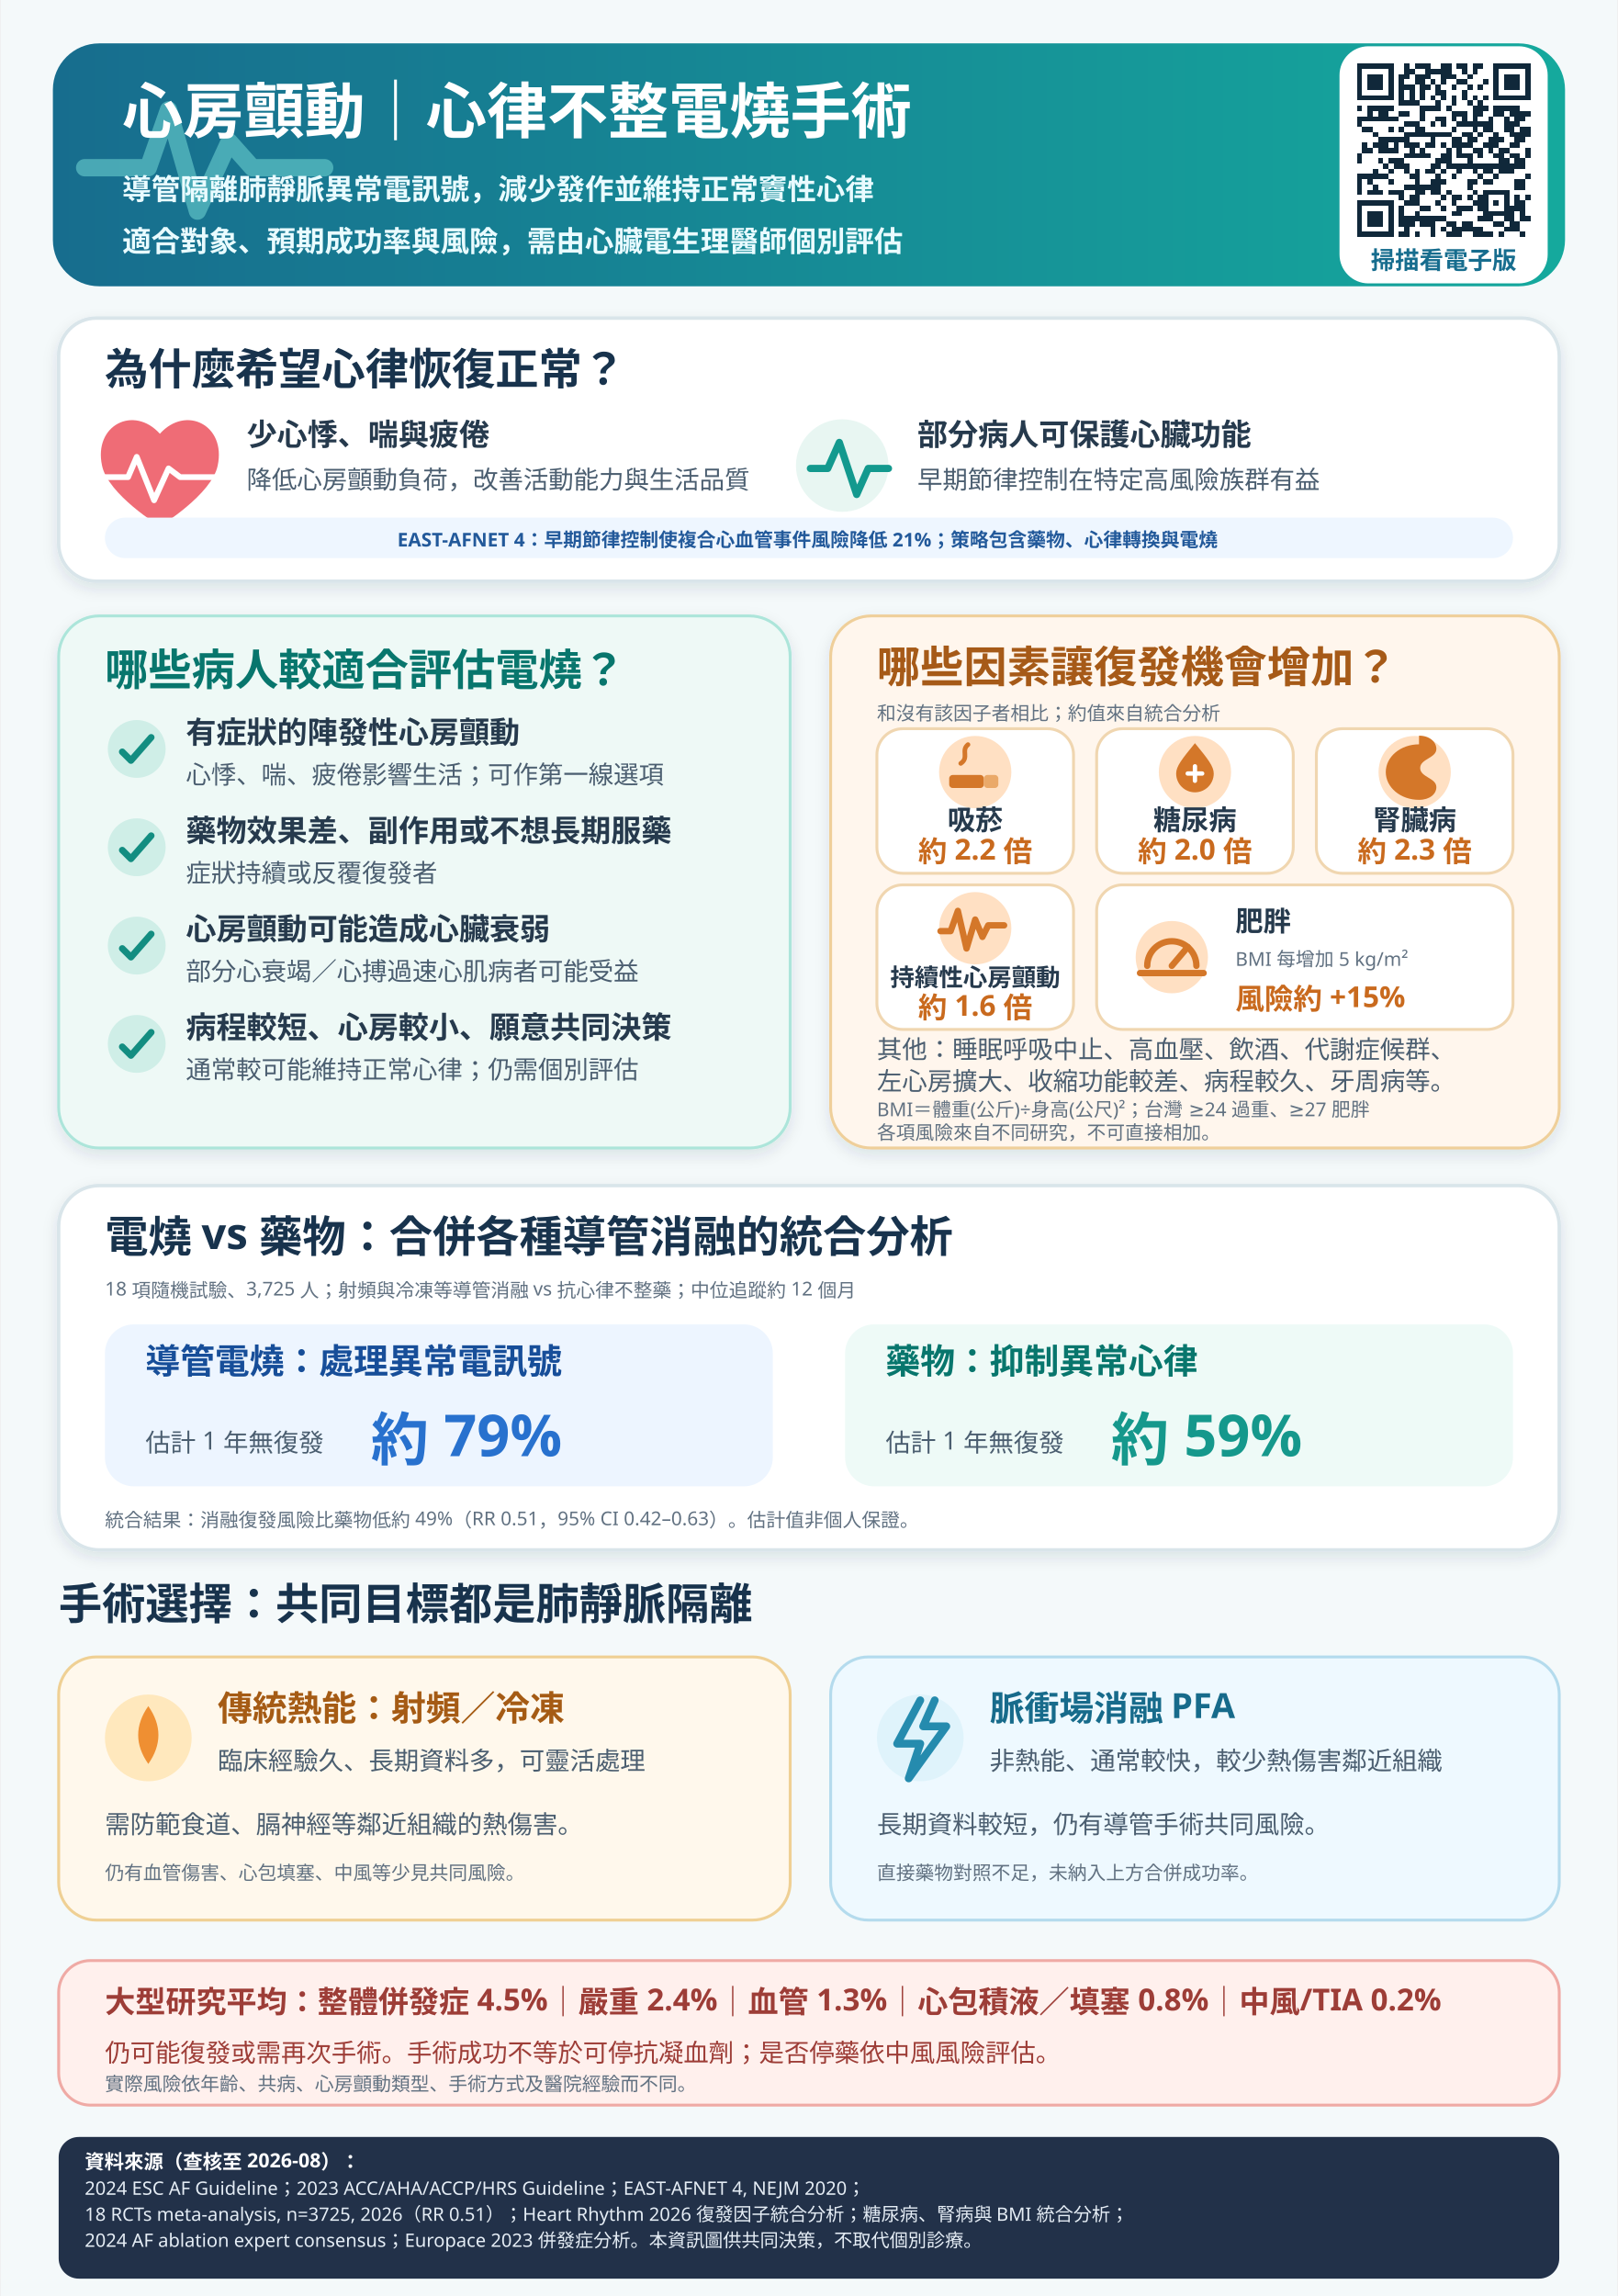
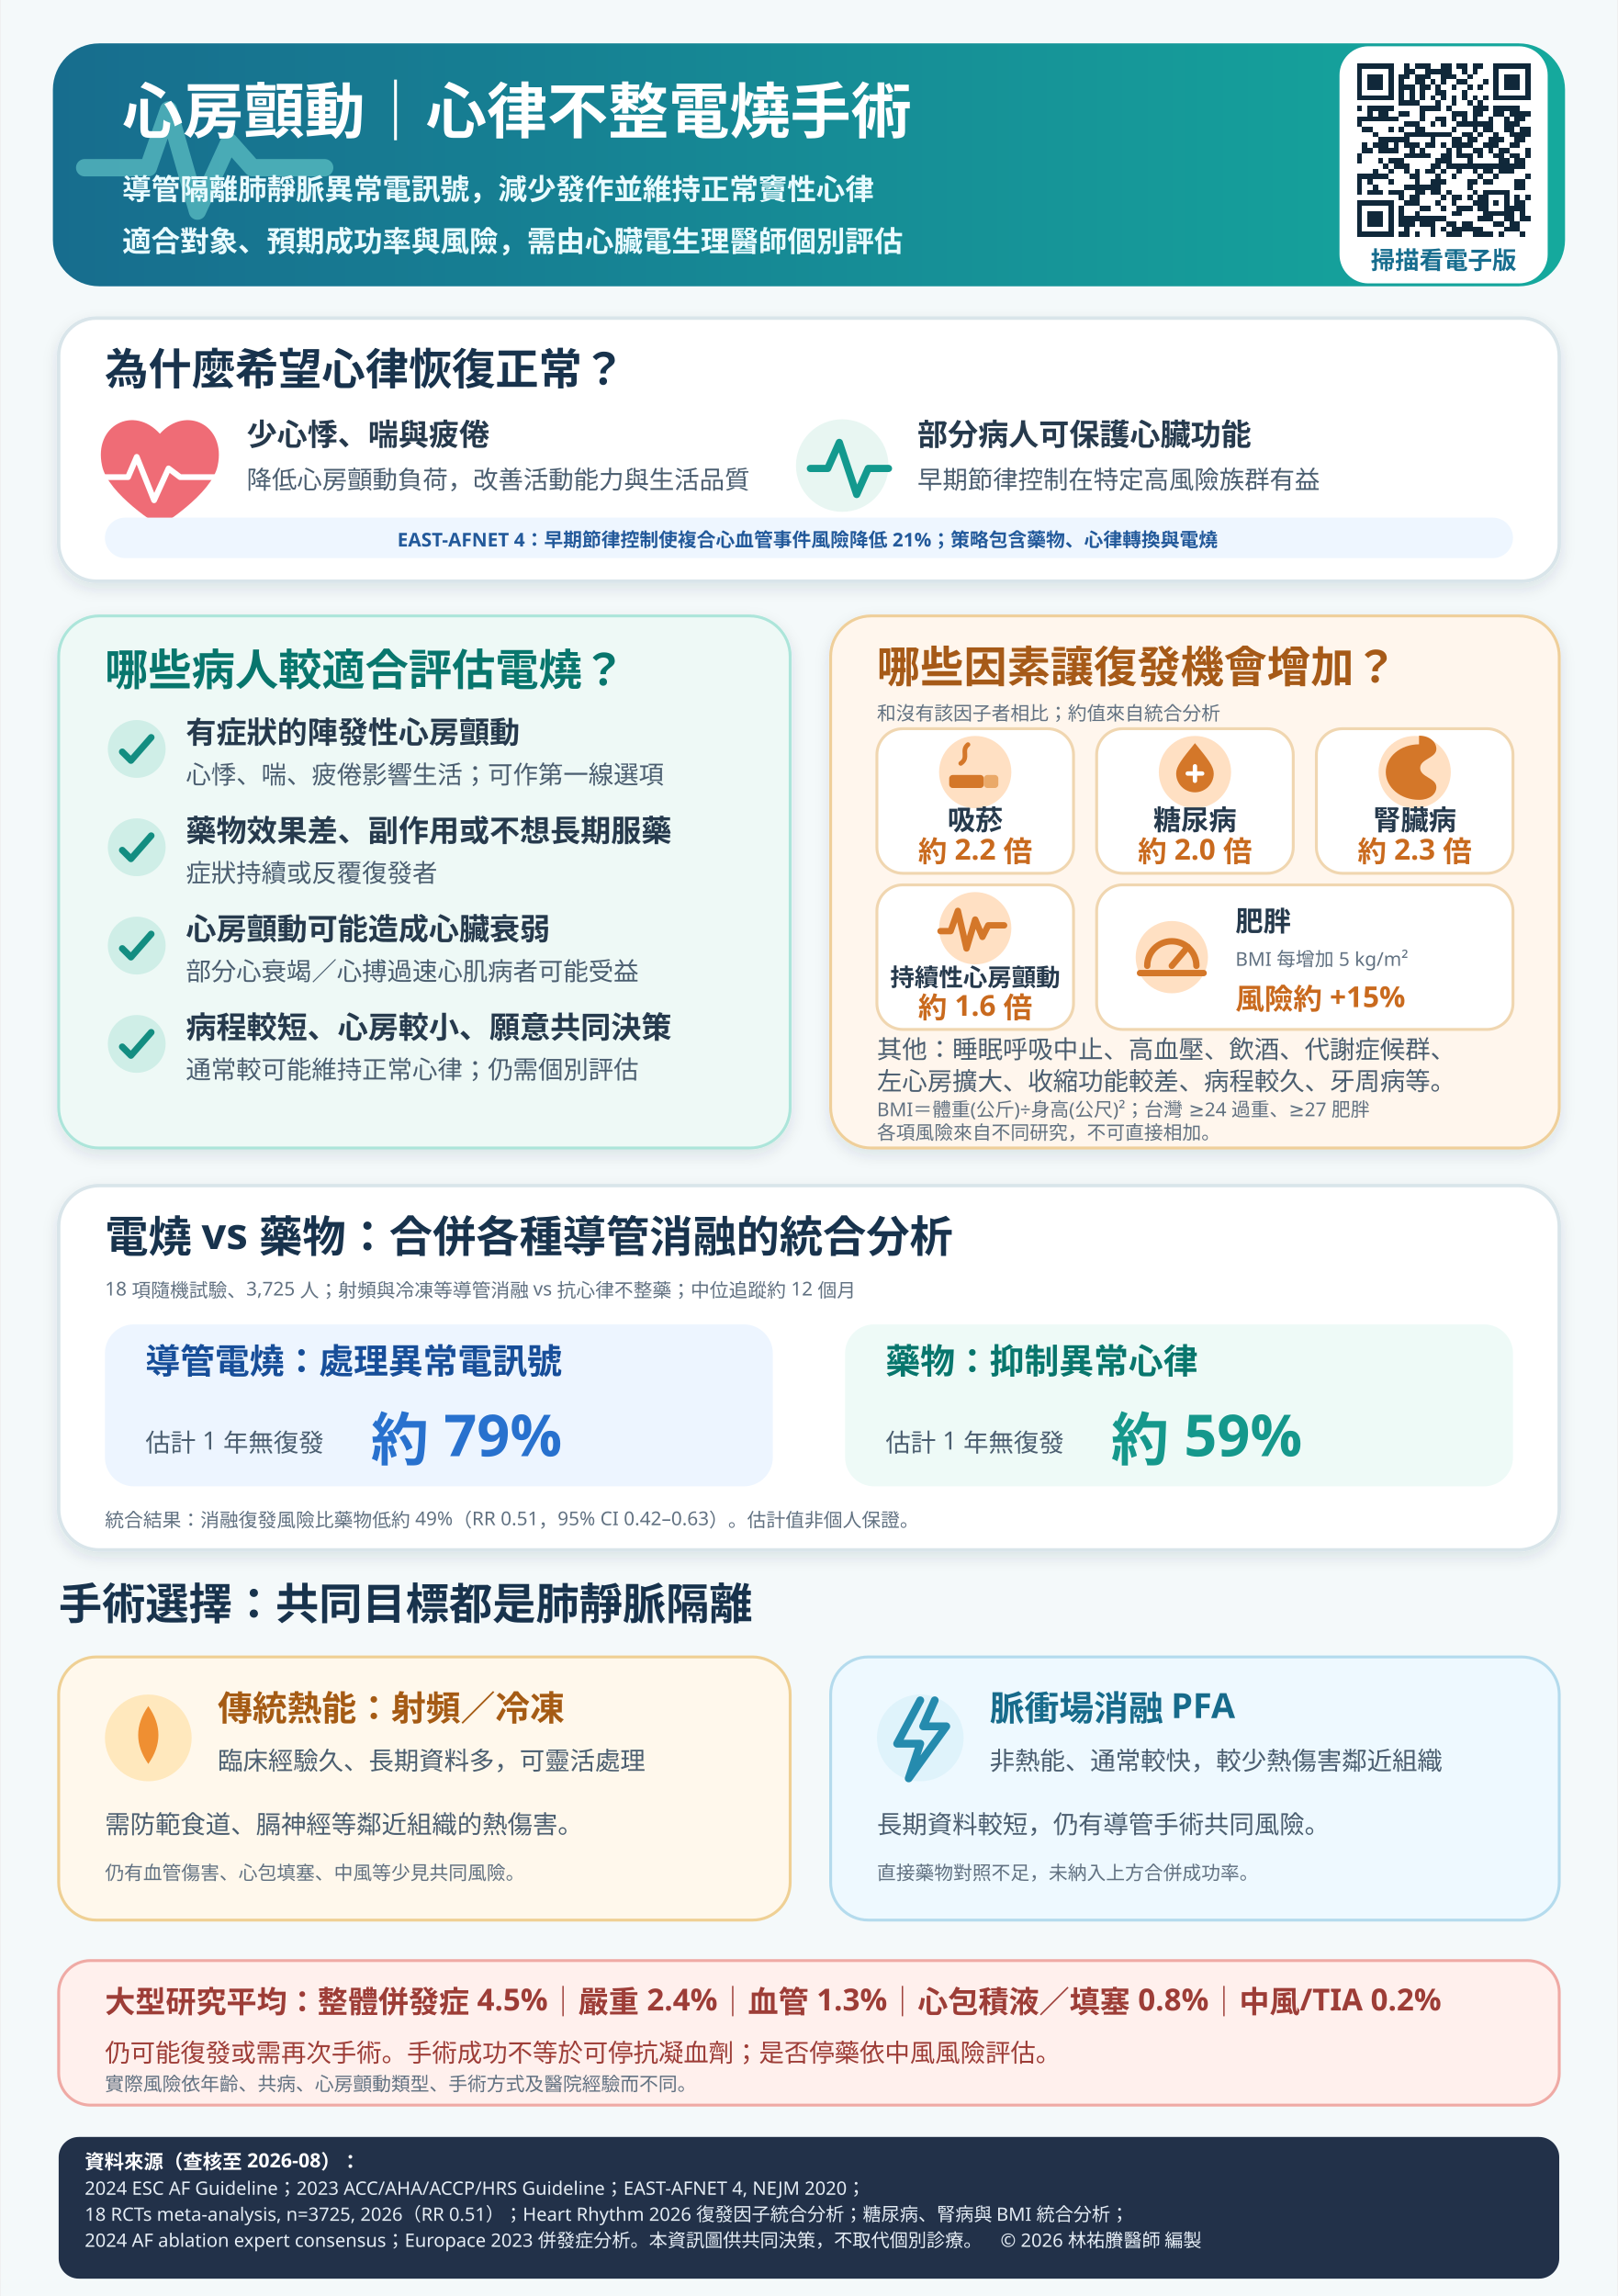
<svg xmlns="http://www.w3.org/2000/svg" width="148mm" height="210mm" viewBox="0 0 559 794">
  <defs>
    <style>.t{font:700 21px 'Microsoft JhengHei','Noto Sans TC',sans-serif;fill:white}.st{font:600 10px 'Microsoft JhengHei','Noto Sans TC',sans-serif;fill:#e9fbff}.h{font:700 15px 'Microsoft JhengHei','Noto Sans TC',sans-serif;fill:#18334d}.hh{font:700 12px 'Microsoft JhengHei','Noto Sans TC',sans-serif}.b{font:700 10.5px 'Microsoft JhengHei','Noto Sans TC',sans-serif;fill:#263a4d}.s{font:500 8.7px 'Microsoft JhengHei','Noto Sans TC',sans-serif;fill:#4b5e70}.xs{font:500 6.6px 'Microsoft JhengHei','Noto Sans TC',sans-serif;fill:#617181}.num{font:700 20px 'Microsoft JhengHei','Noto Sans TC',sans-serif}.ib{font:700 9.6px 'Microsoft JhengHei','Noto Sans TC',sans-serif;fill:#263a4d}.iv{font:700 10px 'Microsoft JhengHei','Noto Sans TC',sans-serif;fill:#c96a1e}.line{stroke-linecap:round;stroke-linejoin:round}.card{fill:#fff;stroke:#d9e5ea;stroke-width:1.2}</style>
    <linearGradient id="g" x1="0" x2="1">
      <stop stop-color="#176d8e" />
      <stop offset="1" stop-color="#15a99d" />
    </linearGradient>
    <filter id="sh">
      <feDropShadow dx="0" dy="2" stdDeviation="2.5" flood-color="#18334d" flood-opacity=".11" />
    </filter>
  </defs>
  <rect width="559" height="794" fill="#f4f9fa" />
  <rect x="18" y="15" width="523" height="84" rx="16" fill="url(#g)" />
  <path d="M29 58h22l7-20 10 35 11-24 8 9h25" fill="none" stroke="#7ce2db" stroke-width="6" opacity=".5" class="line" />
  <text x="42" y="46" class="t">心房顫動｜心律不整電燒手術</text>
  <text x="42" y="69" class="st">導管隔離肺靜脈異常電訊號，減少發作並維持正常竇性心律</text>
  <text x="42" y="87" class="st">適合對象、預期成功率與風險，需由心臟電生理醫師個別評估</text>
  <rect x="20" y="110" width="519" height="91" rx="13" class="card" filter="url(#sh)" />
  <text x="36" y="133" class="h">為什麼希望心律恢復正常？</text>
  <g transform="translate(37 144)">
    <path d="M18 6C9-4-5 3-2 17c2 10 20 21 20 21s18-11 20-21C41 3 27-4 18 6z" fill="#ef6c76" />
    <path d="M-1 21h8l3-7 6 15 5-11 4 3h14" fill="none" stroke="#fff" stroke-width="2" class="line" />
    <text x="48" y="10" class="b">少心悸、喘與疲倦</text>
    <text x="48" y="25" class="s">降低心房顫動負荷，改善活動能力與生活品質</text>
  </g>
  <g transform="translate(273 144)">
    <circle cx="18" cy="17" r="16" fill="#e8f6f2" />
    <path d="M7 18h6l4-9 6 18 4-9h7" fill="none" stroke="#13998e" stroke-width="2.5" class="line" />
    <text x="44" y="10" class="b">部分病人可保護心臟功能</text>
    <text x="44" y="25" class="s">早期節律控制在特定高風險族群有益</text>
  </g>
  <rect x="36" y="179" width="487" height="14" rx="7" fill="#eef6ff" />
  <text x="279" y="189" text-anchor="middle" class="xs" style="font-weight:700;fill:#22599a">EAST-AFNET 4：早期節律控制使複合心血管事件風險降低 21%；策略包含藥物、心律轉換與電燒</text>
  <rect x="20" y="213" width="253" height="184" rx="14" fill="#eef9f6" stroke="#ace5da" filter="url(#sh)" />
  <text x="36" y="237" class="h" style="fill:#08766d">哪些病人較適合評估電燒？</text>
  <g transform="translate(37 249)">
    <circle cx="10" cy="10" r="10" fill="#cfeee7" />
    <path d="M5 11l3 3 7-8" fill="none" stroke="#138d81" stroke-width="2.3" class="line" />
    <text x="27" y="8" class="b">有症狀的陣發性心房顫動</text>
    <text x="27" y="22" class="s">心悸、喘、疲倦影響生活；可作第一線選項</text>
  </g>
  <g transform="translate(37 283)">
    <circle cx="10" cy="10" r="10" fill="#cfeee7" />
    <path d="M5 11l3 3 7-8" fill="none" stroke="#138d81" stroke-width="2.3" class="line" />
    <text x="27" y="8" class="b">藥物效果差、副作用或不想長期服藥</text>
    <text x="27" y="22" class="s">症狀持續或反覆復發者</text>
  </g>
  <g transform="translate(37 317)">
    <circle cx="10" cy="10" r="10" fill="#cfeee7" />
    <path d="M5 11l3 3 7-8" fill="none" stroke="#138d81" stroke-width="2.3" class="line" />
    <text x="27" y="8" class="b">心房顫動可能造成心臟衰弱</text>
    <text x="27" y="22" class="s">部分心衰竭／心搏過速心肌病者可能受益</text>
  </g>
  <g transform="translate(37 351)">
    <circle cx="10" cy="10" r="10" fill="#cfeee7" />
    <path d="M5 11l3 3 7-8" fill="none" stroke="#138d81" stroke-width="2.3" class="line" />
    <text x="27" y="8" class="b">病程較短、心房較小、願意共同決策</text>
    <text x="27" y="22" class="s">通常較可能維持正常心律；仍需個別評估</text>
  </g>
  <rect x="287" y="213" width="252" height="184" rx="14" fill="#fff6ed" stroke="#efcf9a" filter="url(#sh)" />
  <text x="303" y="236" class="h" style="fill:#a65a18">哪些因素讓復發機會增加？</text>
  <text x="303" y="249" class="xs">和沒有該因子者相比；約值來自統合分析</text>
  <g transform="translate(303 252)">
    <rect width="68" height="50" rx="9" fill="#fff" stroke="#f0d6b0" />
    <circle cx="34" cy="15" r="12.5" fill="#ffe0c3" />
    <rect x="25" y="16" width="12" height="4.5" rx="1.2" fill="#d47729" />
    <rect x="37" y="16" width="5" height="4.5" rx="1.2" fill="#eaa969" />
    <path d="M29 12c3-2 0-4.5 2.5-6.5" fill="none" stroke="#d47729" stroke-width="1.6" class="line" />
    <text x="34" y="35" text-anchor="middle" class="ib">吸菸</text>
    <text x="34" y="46" text-anchor="middle" class="iv">約 2.2 倍</text>
  </g>
  <g transform="translate(379 252)">
    <rect width="68" height="50" rx="9" fill="#fff" stroke="#f0d6b0" />
    <circle cx="34" cy="15" r="12.5" fill="#ffe0c3" />
    <path d="M34 5c4.5 5.5 6.5 8 6.5 10.5a6.5 6.5 0 0 1-13 0C27.5 13 29.5 10.5 34 5z" fill="#d47729" />
    <path d="M31.5 15.5h5M34 13v5" stroke="#fff" stroke-width="1.5" class="line" />
    <text x="34" y="35" text-anchor="middle" class="ib">糖尿病</text>
    <text x="34" y="46" text-anchor="middle" class="iv">約 2.0 倍</text>
  </g>
  <g transform="translate(455 252)">
    <rect width="68" height="50" rx="9" fill="#fff" stroke="#f0d6b0" />
    <circle cx="34" cy="15" r="12.5" fill="#ffe0c3" />
    <path d="M35.5 5.4c-6.4 0-11.5 4.3-11.5 9.6s5.1 9.6 11.5 9.6c3.7 0 6-2 6-4.4 0-3.2-5.6-3.4-5.6-6.6 0-3.2 5.6-3.4 5.6-6.6 0-2.4-2.3-4.6-6-4.6z" fill="#d47729" />
    <text x="34" y="35" text-anchor="middle" class="ib">腎臟病</text>
    <text x="34" y="46" text-anchor="middle" class="iv">約 2.3 倍</text>
  </g>
  <g transform="translate(303 306)">
    <rect width="68" height="50" rx="9" fill="#fff" stroke="#f0d6b0" />
    <circle cx="34" cy="15" r="12.5" fill="#ffe0c3" />
    <path d="M22 16h3.5l2.5-7 3 13 3-10 2.5 6 2-4h5.5" fill="none" stroke="#d47729" stroke-width="2.2" class="line" />
    <text x="34" y="35" text-anchor="middle" class="ib" style="font-size:8.4px">持續性心房顫動</text>
    <text x="34" y="46" text-anchor="middle" class="iv">約 1.6 倍</text>
  </g>
  <g transform="translate(379 306)">
    <rect width="144" height="50" rx="9" fill="#fff" stroke="#f0d6b0" />
    <circle cx="26" cy="25" r="12.5" fill="#ffe0c3" />
    <path d="M17.5 28a8.5 8.5 0 0 1 17 0" fill="none" stroke="#d47729" stroke-width="2.2" class="line" />
    <path d="M26 28l5.5-6.5" fill="none" stroke="#d47729" stroke-width="2.2" class="line" />
    <path d="M15 30.5h22" fill="none" stroke="#d47729" stroke-width="2.2" class="line" />
    <text x="48" y="16" class="ib">肥胖</text>
    <text x="48" y="28" class="xs">BMI 每增加 5 kg/m²</text>
    <text x="48" y="43" class="iv">風險約 +15%</text>
  </g>
  <text x="303" y="366" class="s">其他：睡眠呼吸中止、高血壓、飲酒、代謝症候群、</text>
  <text x="303" y="377" class="s">左心房擴大、收縮功能較差、病程較久、牙周病等。</text>
  <text x="303" y="386" class="xs">BMI＝體重(公斤)÷身高(公尺)²；台灣 ≥24 過重、≥27 肥胖</text>
  <text x="303" y="394" class="xs">各項風險來自不同研究，不可直接相加。</text>
  <rect x="20" y="410" width="519" height="126" rx="14" class="card" filter="url(#sh)" />
  <text x="36" y="433" class="h">電燒 vs 藥物：合併各種導管消融的統合分析</text>
  <text x="36" y="448" class="xs">18 項隨機試驗、3,725 人；射頻與冷凍等導管消融 vs 抗心律不整藥；中位追蹤約 12 個月</text>
  <rect x="36" y="458" width="231" height="56" rx="10" fill="#edf5ff" />
  <rect x="292" y="458" width="231" height="56" rx="10" fill="#eefaf7" />
  <text x="50" y="475" class="hh" style="fill:#174e99">導管電燒：處理異常電訊號</text>
  <text x="50" y="502" class="s">估計 1 年無復發</text>
  <text x="128" y="505" class="num" style="fill:#2871ce">約 79%</text>
  <text x="306" y="475" class="hh" style="fill:#08766d">藥物：抑制異常心律</text>
  <text x="306" y="502" class="s">估計 1 年無復發</text>
  <text x="384" y="505" class="num" style="fill:#15988c">約 59%</text>
  <text x="36" y="528" class="xs">統合結果：消融復發風險比藥物低約 49%（RR 0.51，95% CI 0.42–0.63）。估計值非個人保證。</text>
  <text x="20" y="560" class="h">手術選擇：共同目標都是肺靜脈隔離</text>
  <rect x="20" y="573" width="253" height="91" rx="13" fill="#fff8ec" stroke="#efd094" />
  <g transform="translate(35 585)">
    <circle cx="16" cy="16" r="15" fill="#ffe8bd" />
    <path d="M16 5q-7 10 0 20q7-10 0-20z" fill="#ef8f32" />
    <text x="40" y="10" class="hh" style="fill:#a55b14">傳統熱能：射頻／冷凍</text>
    <text x="40" y="27" class="s">臨床經驗久、長期資料多，可靈活處理</text>
  </g>
  <text x="36" y="634" class="s">需防範食道、膈神經等鄰近組織的熱傷害。</text>
  <text x="36" y="650" class="xs">仍有血管傷害、心包填塞、中風等少見共同風險。</text>
  <rect x="287" y="573" width="252" height="91" rx="13" fill="#eef9ff" stroke="#b4dbed" />
  <g transform="translate(302 585)">
    <circle cx="16" cy="16" r="15" fill="#dff3fb" />
    <path d="M16 3L8 18h8l-4 12 13-18h-8l4-9" fill="none" stroke="#258bae" stroke-width="2.7" class="line" />
    <text x="40" y="10" class="hh" style="fill:#176b8b">脈衝場消融 PFA</text>
    <text x="40" y="27" class="s">非熱能、通常較快，較少熱傷害鄰近組織</text>
  </g>
  <text x="303" y="634" class="s">長期資料較短，仍有導管手術共同風險。</text>
  <text x="303" y="650" class="xs">直接藥物對照不足，未納入上方合併成功率。</text>
  <rect x="20" y="678" width="519" height="50" rx="11" fill="#fff0ed" stroke="#efaaa5" />
  <text x="36" y="696" class="b" style="fill:#9d3d37">大型研究平均：整體併發症 4.5%｜嚴重 2.4%｜血管 1.3%｜心包積液／填塞 0.8%｜中風/TIA 0.2%</text>
  <text x="36" y="713" class="s" style="fill:#9d3d37">仍可能復發或需再次手術。手術成功不等於可停抗凝血劑；是否停藥依中風風險評估。</text>
  <text x="36" y="723" class="xs">實際風險依年齡、共病、心房顫動類型、手術方式及醫院經驗而不同。</text>
  <rect x="20" y="739" width="519" height="49" rx="7" fill="#223149" />
  <text x="29" y="750" style="font:700 6.8px 'Microsoft JhengHei',sans-serif;fill:#fff">資料來源（查核至 2026-08）：</text>
  <text x="29" y="759" style="font:500 6.4px 'Microsoft JhengHei',sans-serif;fill:#e5edf5">2024 ESC AF Guideline；2023 ACC/AHA/ACCP/HRS Guideline；EAST-AFNET 4, NEJM 2020；</text>
  <text x="29" y="768" style="font:500 6.4px 'Microsoft JhengHei',sans-serif;fill:#e5edf5">18 RCTs meta-analysis, n=3725, 2026（RR 0.51）；Heart Rhythm 2026 復發因子統合分析；糖尿病、腎病與 BMI 統合分析；</text>
-   <text x="29" y="777" style="font:500 6.4px 'Microsoft JhengHei',sans-serif;fill:#e5edf5">2024 AF ablation expert consensus；Europace 2023 併發症分析。本資訊圖供共同決策，不取代個別診療。</text>
+   <text x="29" y="777" style="font:500 6.4px 'Microsoft JhengHei',sans-serif;fill:#e5edf5">2024 AF ablation expert consensus；Europace 2023 併發症分析。本資訊圖供共同決策，不取代個別診療。　© 2026 林祐賸醫師 編製</text>
  <g id="qr">
    <rect x="463" y="16" width="72" height="82" rx="10" fill="#fff" stroke="none" />
    <g transform="translate(469 22) scale(1.818182)" shape-rendering="crispEdges">
      <path d="M0 0h7v1h-7zM9 0h1v1h-1zM11 0h3v1h-3zM16 0h2v1h-2zM19 0h2v1h-2zM22 0h2v1h-2zM26 0h7v1h-7zM0 1h1v1h-1zM6 1h1v1h-1zM9 1h2v1h-2zM13 1h5v1h-5zM20 1h1v1h-1zM22 1h1v1h-1zM26 1h1v1h-1zM32 1h1v1h-1zM0 2h1v1h-1zM2 2h3v1h-3zM6 2h1v1h-1zM8 2h2v1h-2zM11 2h3v1h-3zM16 2h3v1h-3zM21 2h1v1h-1zM26 2h1v1h-1zM28 2h3v1h-3zM32 2h1v1h-1zM0 3h1v1h-1zM2 3h3v1h-3zM6 3h1v1h-1zM8 3h1v1h-1zM11 3h2v1h-2zM14 3h1v1h-1zM16 3h1v1h-1zM19 3h2v1h-2zM24 3h1v1h-1zM26 3h1v1h-1zM28 3h3v1h-3zM32 3h1v1h-1zM0 4h1v1h-1zM2 4h3v1h-3zM6 4h1v1h-1zM8 4h3v1h-3zM12 4h2v1h-2zM15 4h1v1h-1zM18 4h1v1h-1zM21 4h1v1h-1zM23 4h1v1h-1zM26 4h1v1h-1zM28 4h3v1h-3zM32 4h1v1h-1zM0 5h1v1h-1zM6 5h1v1h-1zM8 5h1v1h-1zM10 5h1v1h-1zM12 5h1v1h-1zM15 5h2v1h-2zM20 5h1v1h-1zM26 5h1v1h-1zM32 5h1v1h-1zM0 6h7v1h-7zM8 6h1v1h-1zM10 6h1v1h-1zM12 6h1v1h-1zM14 6h1v1h-1zM16 6h1v1h-1zM18 6h1v1h-1zM20 6h1v1h-1zM22 6h1v1h-1zM24 6h1v1h-1zM26 6h7v1h-7zM8 7h4v1h-4zM15 7h1v1h-1zM18 7h1v1h-1zM21 7h1v1h-1zM23 7h1v1h-1zM0 8h1v1h-1zM2 8h5v1h-5zM12 8h4v1h-4zM17 8h1v1h-1zM22 8h3v1h-3zM26 8h5v1h-5zM2 9h1v1h-1zM4 9h2v1h-2zM8 9h2v1h-2zM12 9h1v1h-1zM18 9h3v1h-3zM22 9h2v1h-2zM26 9h2v1h-2zM29 9h4v1h-4zM0 10h8v1h-8zM12 10h1v1h-1zM15 10h2v1h-2zM18 10h1v1h-1zM20 10h1v1h-1zM22 10h1v1h-1zM25 10h1v1h-1zM28 10h1v1h-1zM30 10h2v1h-2zM0 11h1v1h-1zM9 11h3v1h-3zM14 11h1v1h-1zM16 11h1v1h-1zM19 11h7v1h-7zM28 11h3v1h-3zM1 12h2v1h-2zM6 12h1v1h-1zM8 12h1v1h-1zM11 12h2v1h-2zM18 12h1v1h-1zM22 12h1v1h-1zM24 12h2v1h-2zM28 12h2v1h-2zM31 12h2v1h-2zM3 13h1v1h-1zM9 13h9v1h-9zM20 13h2v1h-2zM23 13h1v1h-1zM26 13h1v1h-1zM29 13h4v1h-4zM4 14h6v1h-6zM14 14h1v1h-1zM18 14h2v1h-2zM21 14h2v1h-2zM25 14h3v1h-3zM30 14h2v1h-2zM1 15h1v1h-1zM3 15h3v1h-3zM7 15h1v1h-1zM9 15h3v1h-3zM13 15h2v1h-2zM16 15h1v1h-1zM18 15h4v1h-4zM24 15h3v1h-3zM29 15h2v1h-2zM1 16h2v1h-2zM4 16h4v1h-4zM10 16h1v1h-1zM12 16h1v1h-1zM17 16h1v1h-1zM19 16h1v1h-1zM22 16h2v1h-2zM25 16h1v1h-1zM27 16h2v1h-2zM32 16h1v1h-1zM0 17h1v1h-1zM9 17h5v1h-5zM16 17h2v1h-2zM19 17h3v1h-3zM23 17h1v1h-1zM26 17h2v1h-2zM29 17h2v1h-2zM32 17h1v1h-1zM0 18h1v1h-1zM4 18h1v1h-1zM6 18h3v1h-3zM15 18h3v1h-3zM21 18h1v1h-1zM27 18h2v1h-2zM30 18h2v1h-2zM5 19h1v1h-1zM7 19h3v1h-3zM14 19h2v1h-2zM17 19h15v1h-15zM3 20h1v1h-1zM6 20h1v1h-1zM9 20h1v1h-1zM11 20h1v1h-1zM13 20h2v1h-2zM16 20h1v1h-1zM19 20h1v1h-1zM22 20h1v1h-1zM24 20h2v1h-2zM27 20h3v1h-3zM0 21h6v1h-6zM10 21h2v1h-2zM15 21h1v1h-1zM18 21h1v1h-1zM23 21h1v1h-1zM26 21h1v1h-1zM32 21h1v1h-1zM0 22h1v1h-1zM2 22h1v1h-1zM6 22h1v1h-1zM11 22h1v1h-1zM14 22h3v1h-3zM21 22h2v1h-2zM24 22h2v1h-2zM30 22h2v1h-2zM0 23h1v1h-1zM3 23h1v1h-1zM9 23h7v1h-7zM21 23h1v1h-1zM30 23h2v1h-2zM0 24h1v1h-1zM2 24h3v1h-3zM6 24h3v1h-3zM11 24h2v1h-2zM14 24h2v1h-2zM17 24h1v1h-1zM22 24h1v1h-1zM24 24h5v1h-5zM8 25h1v1h-1zM10 25h2v1h-2zM16 25h1v1h-1zM18 25h2v1h-2zM21 25h1v1h-1zM23 25h2v1h-2zM28 25h1v1h-1zM30 25h1v1h-1zM32 25h1v1h-1zM0 26h7v1h-7zM9 26h3v1h-3zM15 26h1v1h-1zM18 26h1v1h-1zM22 26h3v1h-3zM26 26h1v1h-1zM28 26h1v1h-1zM30 26h2v1h-2zM0 27h1v1h-1zM6 27h1v1h-1zM8 27h1v1h-1zM12 27h2v1h-2zM16 27h1v1h-1zM19 27h3v1h-3zM23 27h2v1h-2zM28 27h4v1h-4zM0 28h1v1h-1zM2 28h3v1h-3zM6 28h1v1h-1zM8 28h1v1h-1zM11 28h1v1h-1zM18 28h2v1h-2zM24 28h6v1h-6zM31 28h1v1h-1zM0 29h1v1h-1zM2 29h3v1h-3zM6 29h1v1h-1zM8 29h9v1h-9zM23 29h3v1h-3zM28 29h2v1h-2zM31 29h2v1h-2zM0 30h1v1h-1zM2 30h3v1h-3zM6 30h1v1h-1zM8 30h3v1h-3zM12 30h3v1h-3zM17 30h2v1h-2zM20 30h2v1h-2zM26 30h2v1h-2zM29 30h2v1h-2zM0 31h1v1h-1zM6 31h1v1h-1zM9 31h1v1h-1zM14 31h1v1h-1zM16 31h1v1h-1zM18 31h6v1h-6zM28 31h3v1h-3zM0 32h7v1h-7zM8 32h2v1h-2zM11 32h1v1h-1zM14 32h1v1h-1zM17 32h3v1h-3zM22 32h4v1h-4zM27 32h1v1h-1zM31 32h1v1h-1z" fill="#10283a" />
    </g>
    <text x="499" y="93" text-anchor="middle" style="font:700 8.4px 'Microsoft JhengHei','Noto Sans TC',sans-serif;fill:#176d8e">掃描看電子版</text>
  </g>
</svg>
